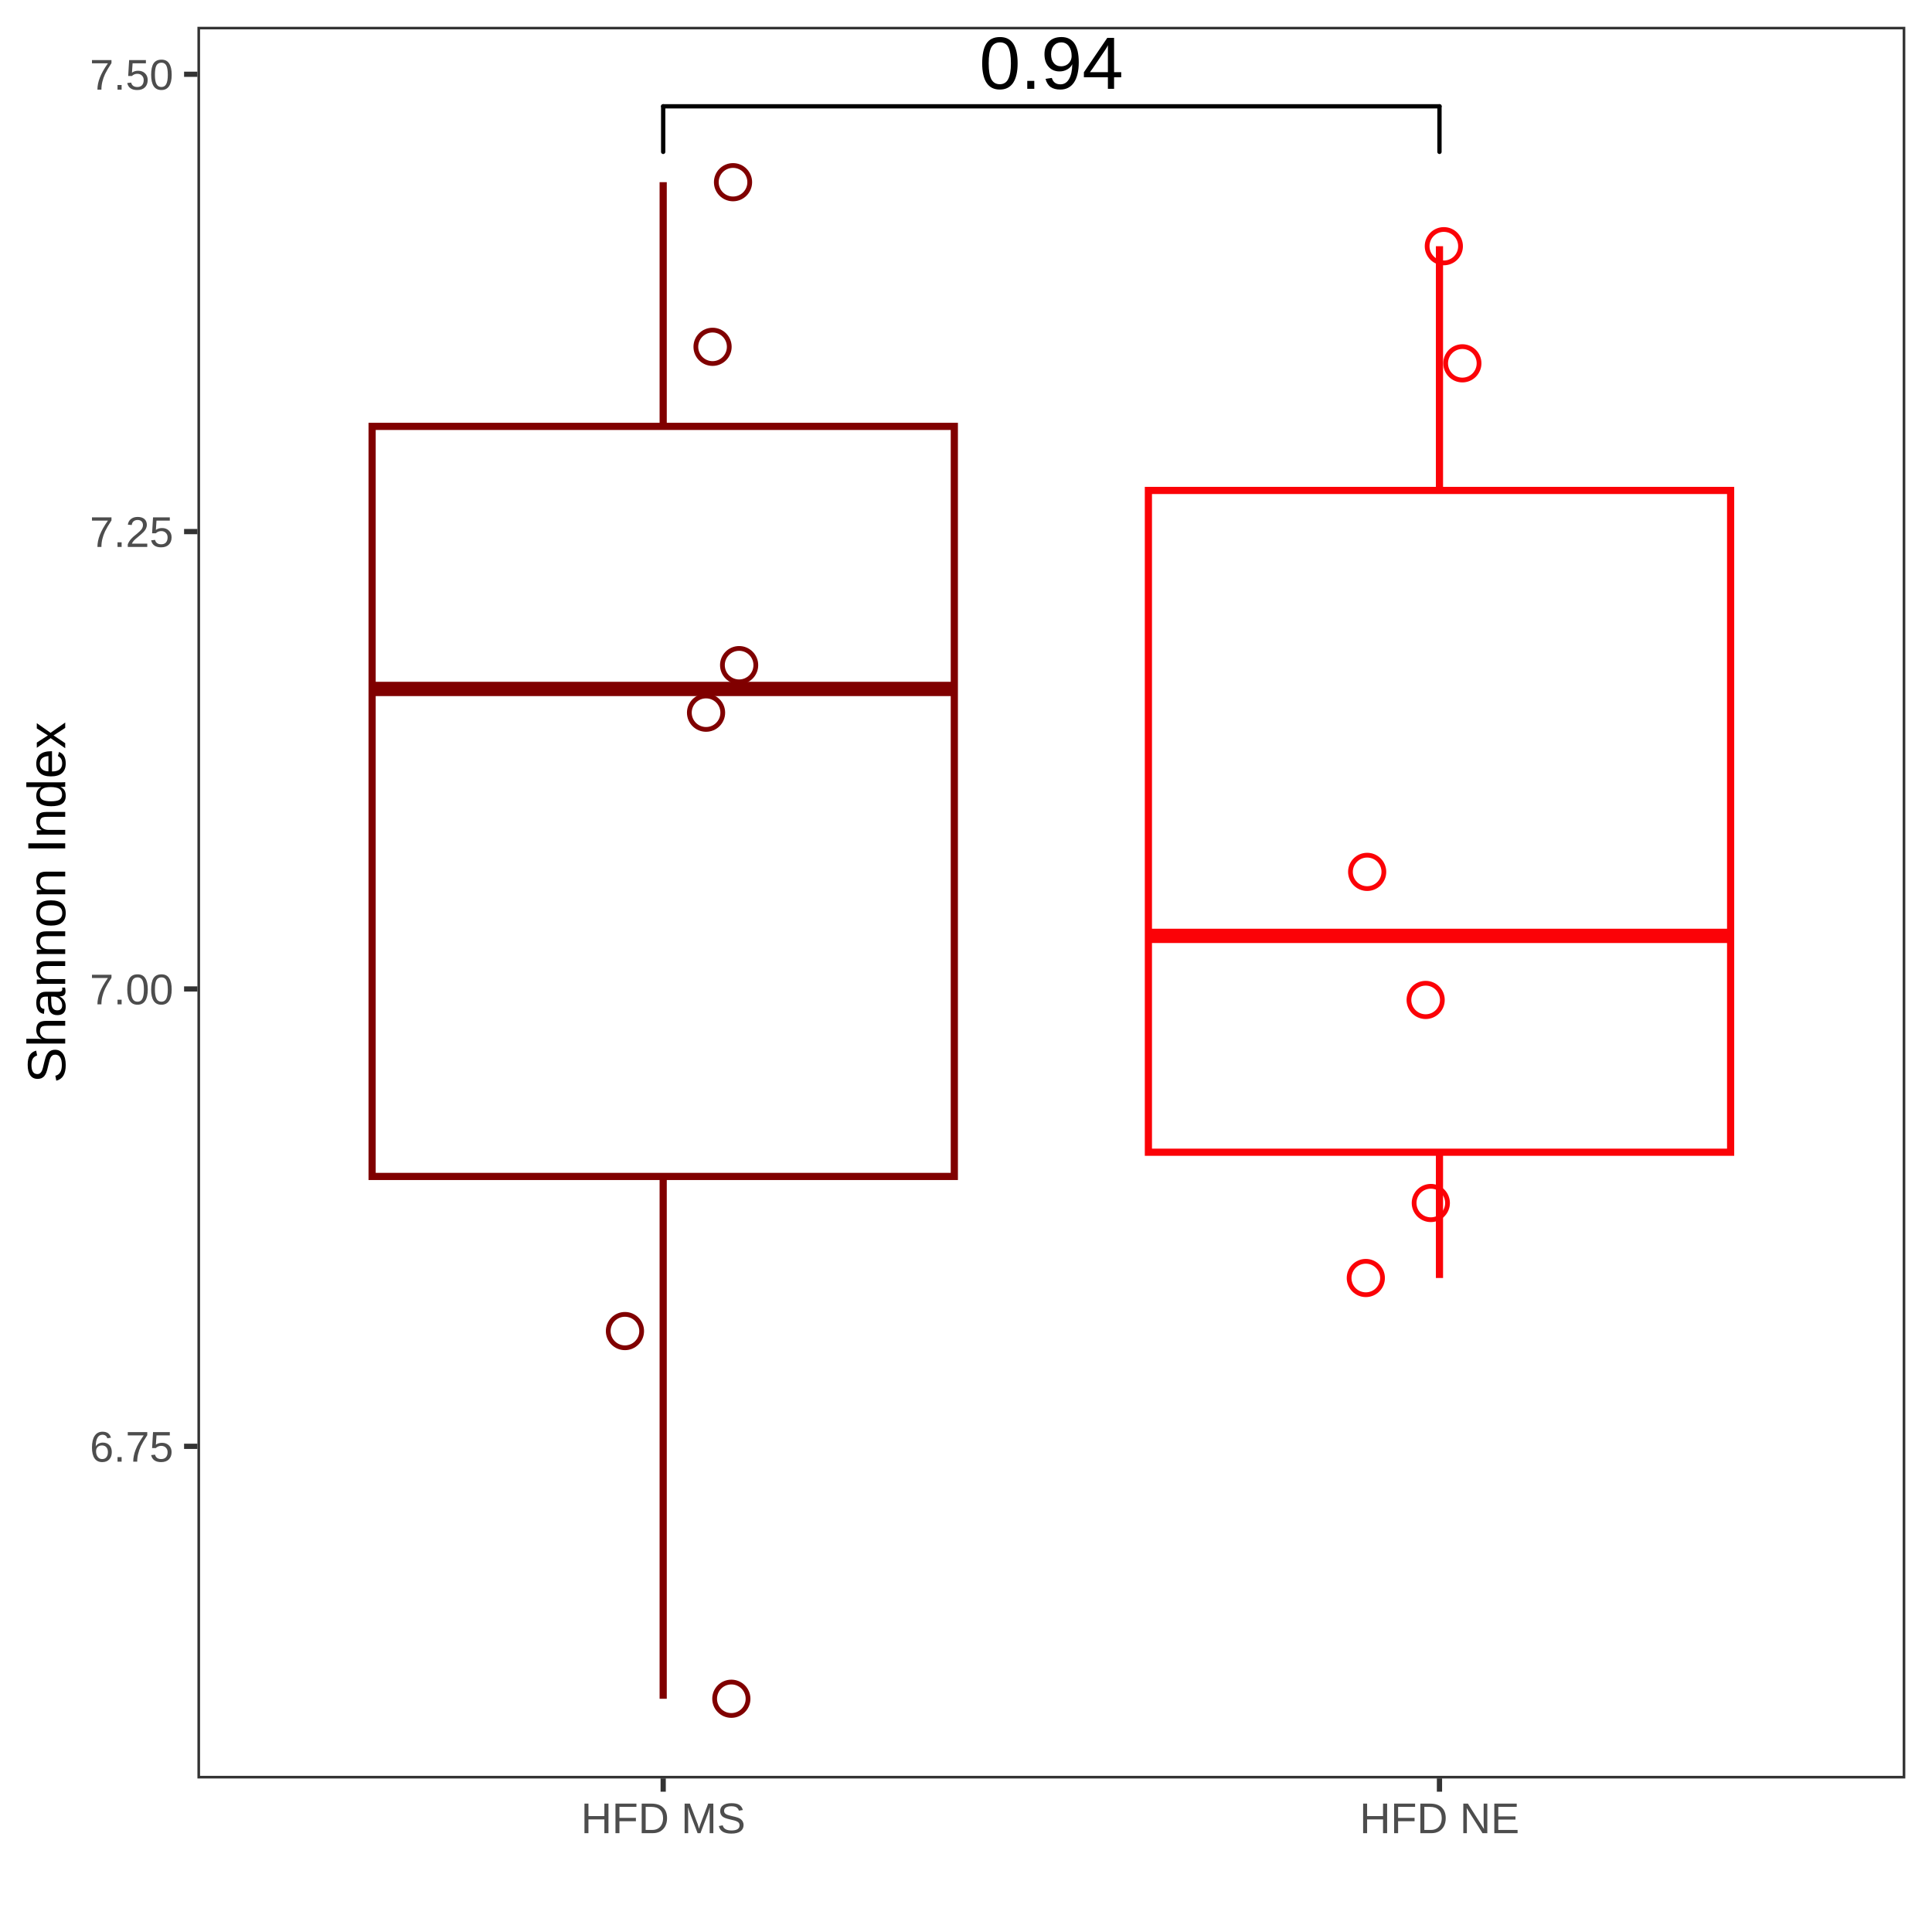
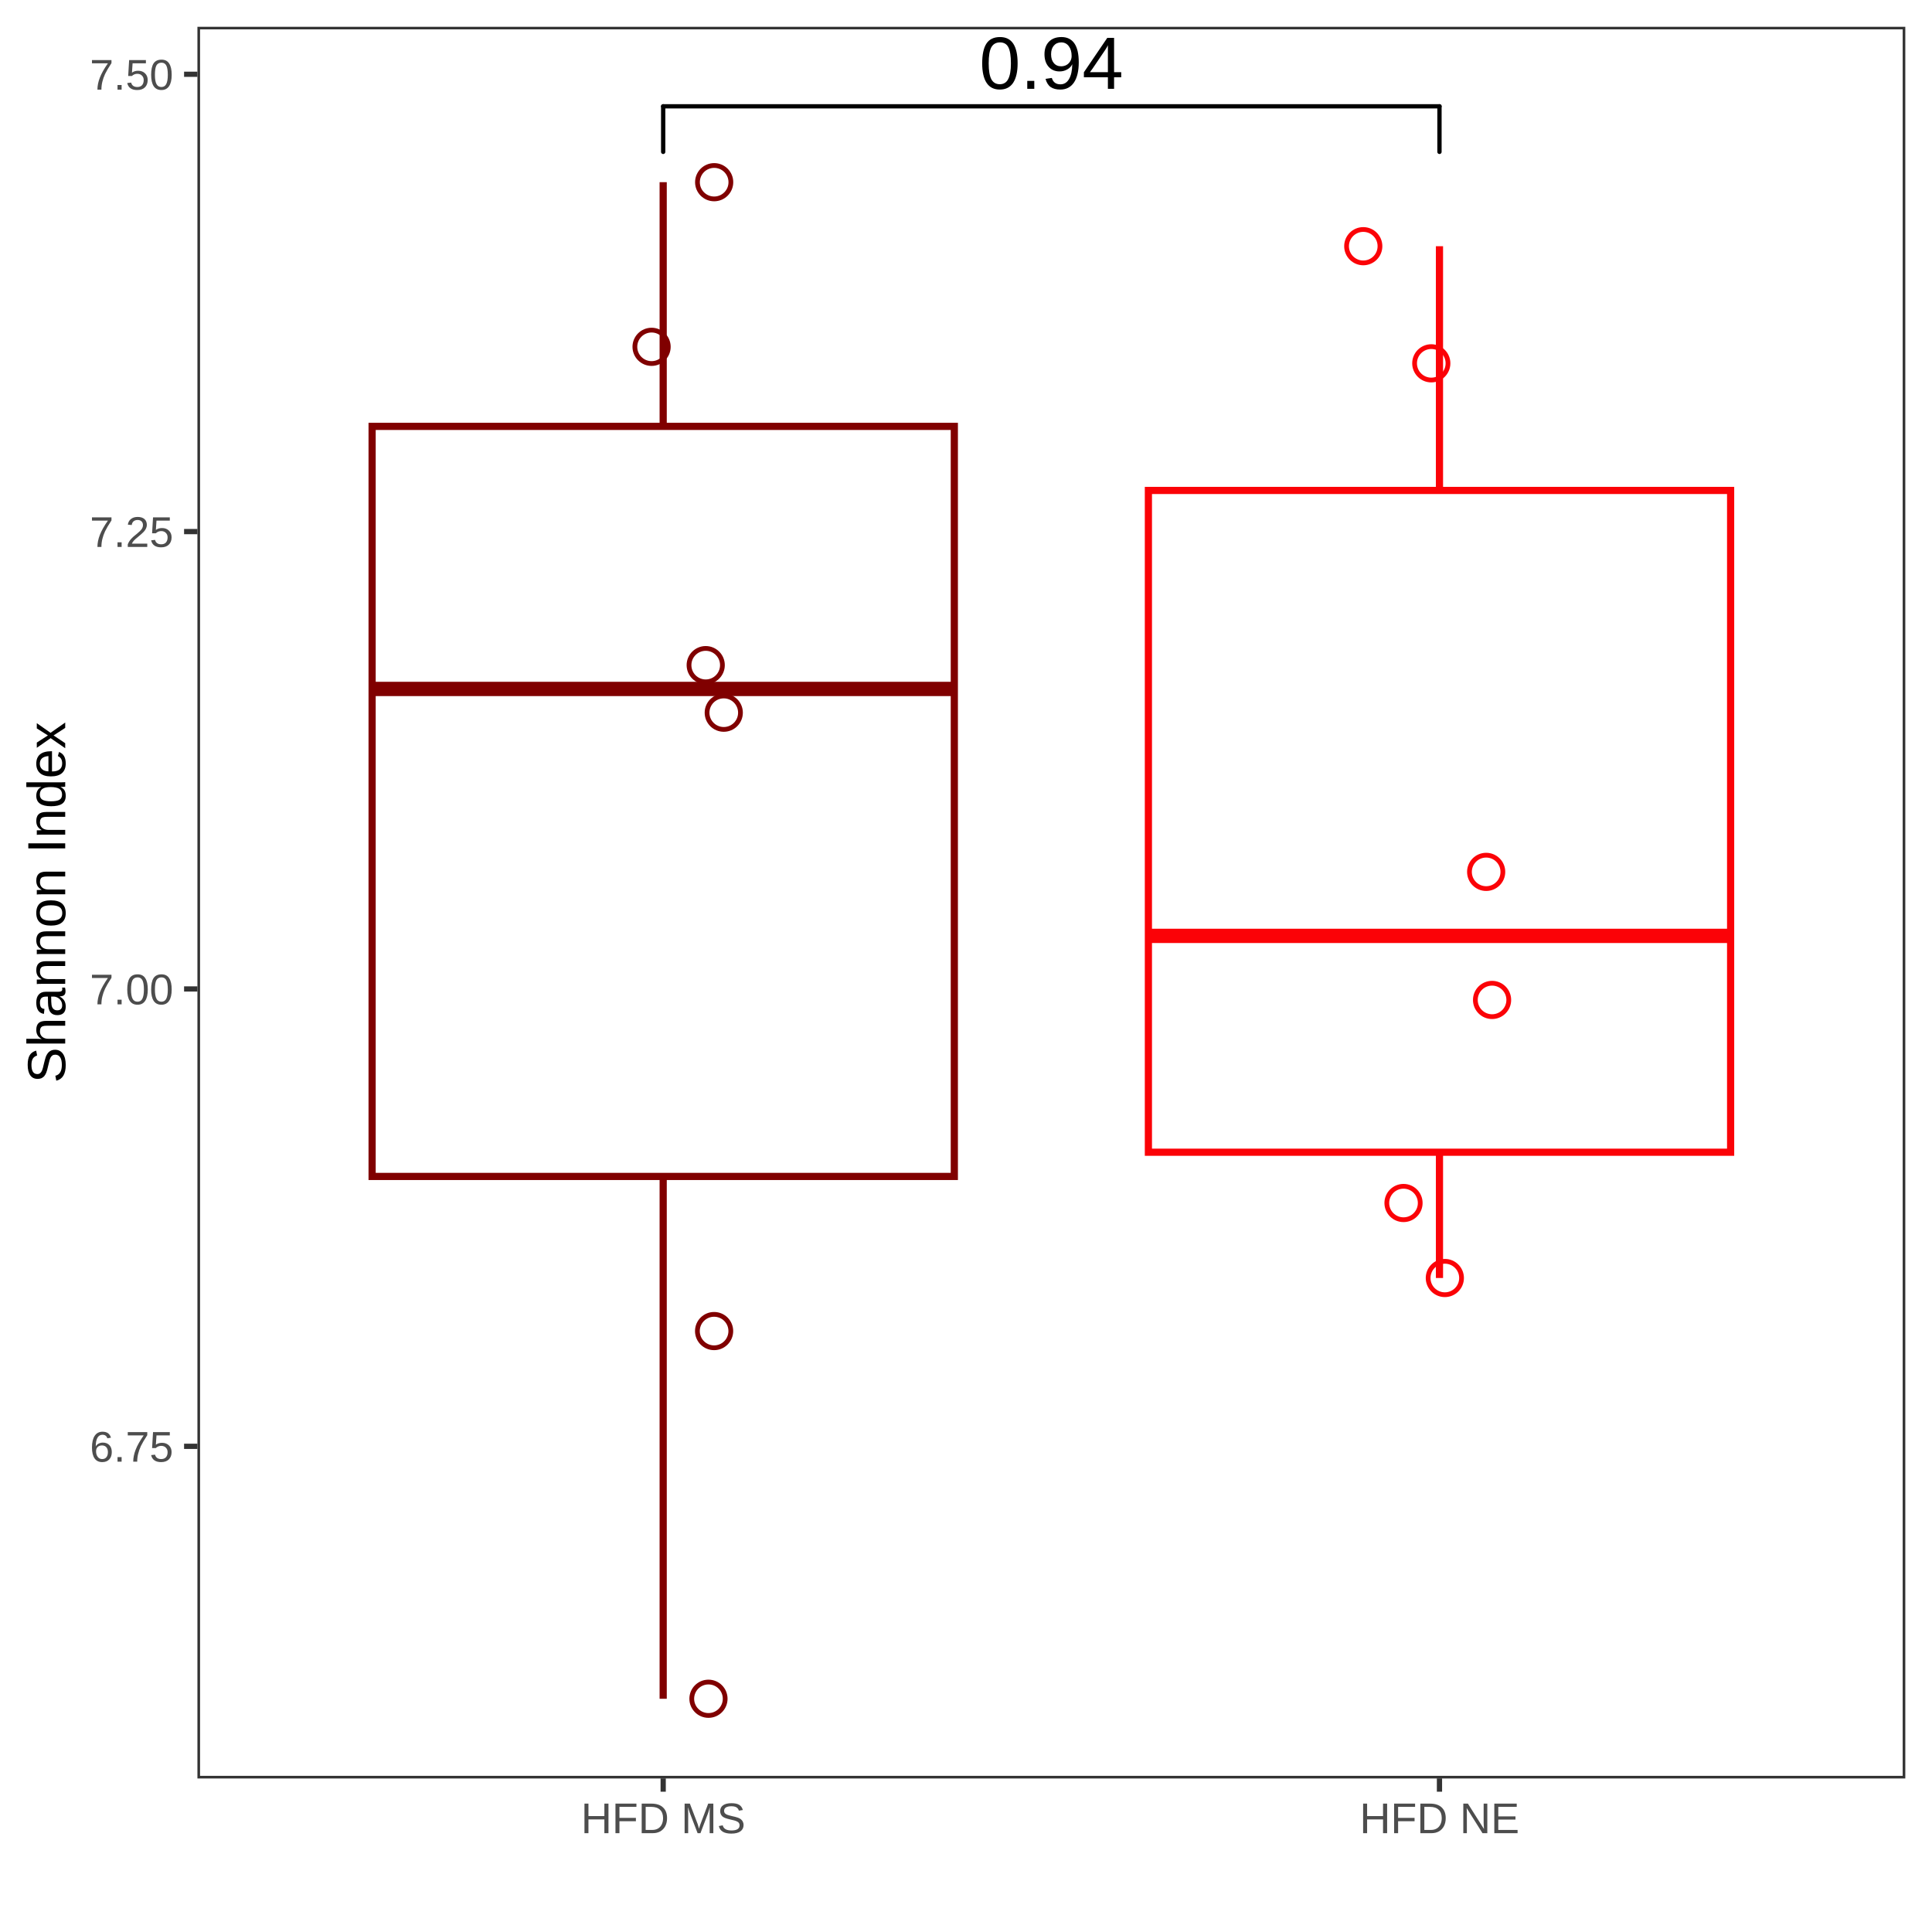
<svg xmlns="http://www.w3.org/2000/svg" class="svglite" width="288.00pt" height="288.00pt" viewBox="0 0 288.00 288.00">
  <defs>
    <style type="text/css">
    .svglite line, .svglite polyline, .svglite polygon, .svglite path, .svglite rect, .svglite circle {
      fill: none;
      stroke: #000000;
      stroke-linecap: round;
      stroke-linejoin: round;
      stroke-miterlimit: 10.00;
    }
    .svglite text {
      white-space: pre;
    }
  </style>
  </defs>
  <rect width="100%" height="100%" style="stroke: none; fill: #FFFFFF;" />
  <defs>
    <clipPath id="cpMC4wMHwyODguMDB8MC4wMHwyODguMDA=">
      <rect x="0.00" y="0.00" width="288.00" height="288.00" />
    </clipPath>
  </defs>
  <g clip-path="url(#cpMC4wMHwyODguMDB8MC4wMHwyODguMDA=)">
    <rect x="0.00" y="0.00" width="288.00" height="288.00" style="stroke-width: 0.78; stroke: #FFFFFF; fill: #FFFFFF;" />
  </g>
  <defs>
    <clipPath id="cpMjkuNDN8Mjg0LjAxfDMuOTl8MjY1LjEw">
      <rect x="29.43" y="3.99" width="254.59" height="261.12" />
    </clipPath>
  </defs>
  <g clip-path="url(#cpMjkuNDN8Mjg0LjAxfDMuOTl8MjY1LjEw)">
    <rect x="29.43" y="3.99" width="254.59" height="261.12" style="stroke-width: 0.78; stroke: none; fill: #FFFFFF;" />
    <line x1="98.86" y1="63.56" x2="98.86" y2="27.16" style="stroke-width: 1.07; stroke: #800000; stroke-linecap: butt;" />
    <line x1="98.86" y1="175.37" x2="98.86" y2="253.23" style="stroke-width: 1.07; stroke: #800000; stroke-linecap: butt;" />
    <polygon points="55.47,63.56 55.47,175.37 142.26,175.37 142.26,63.56 55.47,63.56 " style="stroke-width: 1.07; stroke: #800000; stroke-linecap: butt; stroke-linejoin: miter; fill: #FFFFFF;" />
    <line x1="55.47" y1="102.70" x2="142.26" y2="102.70" style="stroke-width: 2.13; stroke: #800000; stroke-linecap: butt; stroke-linejoin: miter;" />
    <line x1="214.58" y1="73.11" x2="214.58" y2="36.70" style="stroke-width: 1.07; stroke: #FB0207; stroke-linecap: butt;" />
    <line x1="214.58" y1="171.76" x2="214.58" y2="190.51" style="stroke-width: 1.07; stroke: #FB0207; stroke-linecap: butt;" />
    <polygon points="171.19,73.11 171.19,171.76 257.98,171.76 257.98,73.11 171.19,73.11 " style="stroke-width: 1.07; stroke: #FB0207; stroke-linecap: butt; stroke-linejoin: miter; fill: #FFFFFF;" />
    <line x1="171.19" y1="139.51" x2="257.98" y2="139.51" style="stroke-width: 2.13; stroke: #FB0207; stroke-linecap: butt; stroke-linejoin: miter;" />
-     <circle cx="106.22" cy="51.70" r="2.49" style="stroke-width: 0.71; stroke: #800000;" />
-     <circle cx="215.23" cy="36.70" r="2.49" style="stroke-width: 0.71; stroke: #FB0207;" />
-     <circle cx="110.18" cy="99.15" r="2.49" style="stroke-width: 0.71; stroke: #800000;" />
-     <circle cx="109.02" cy="253.23" r="2.49" style="stroke-width: 0.71; stroke: #800000;" />
-     <circle cx="109.27" cy="27.16" r="2.49" style="stroke-width: 0.71; stroke: #800000;" />
-     <circle cx="203.80" cy="129.97" r="2.49" style="stroke-width: 0.71; stroke: #FB0207;" />
-     <circle cx="203.60" cy="190.51" r="2.49" style="stroke-width: 0.71; stroke: #FB0207;" />
-     <circle cx="213.29" cy="179.33" r="2.49" style="stroke-width: 0.71; stroke: #FB0207;" />
-     <circle cx="217.99" cy="54.16" r="2.49" style="stroke-width: 0.71; stroke: #FB0207;" />
-     <circle cx="212.52" cy="149.06" r="2.49" style="stroke-width: 0.71; stroke: #FB0207;" />
-     <circle cx="93.16" cy="198.42" r="2.49" style="stroke-width: 0.71; stroke: #800000;" />
-     <circle cx="105.25" cy="106.24" r="2.49" style="stroke-width: 0.71; stroke: #800000;" />
+     <circle cx="97.13" cy="51.70" r="2.49" style="stroke-width: 0.71; stroke: #800000;" />
+     <circle cx="203.22" cy="36.70" r="2.49" style="stroke-width: 0.71; stroke: #FB0207;" />
+     <circle cx="105.20" cy="99.15" r="2.49" style="stroke-width: 0.71; stroke: #800000;" />
+     <circle cx="105.61" cy="253.23" r="2.49" style="stroke-width: 0.71; stroke: #800000;" />
+     <circle cx="106.46" cy="27.16" r="2.49" style="stroke-width: 0.71; stroke: #800000;" />
+     <circle cx="221.54" cy="129.97" r="2.49" style="stroke-width: 0.71; stroke: #FB0207;" />
+     <circle cx="215.38" cy="190.51" r="2.49" style="stroke-width: 0.71; stroke: #FB0207;" />
+     <circle cx="209.22" cy="179.33" r="2.49" style="stroke-width: 0.71; stroke: #FB0207;" />
+     <circle cx="213.36" cy="54.16" r="2.49" style="stroke-width: 0.71; stroke: #FB0207;" />
+     <circle cx="222.42" cy="149.06" r="2.49" style="stroke-width: 0.71; stroke: #FB0207;" />
+     <circle cx="106.45" cy="198.42" r="2.49" style="stroke-width: 0.71; stroke: #800000;" />
+     <circle cx="107.89" cy="106.24" r="2.49" style="stroke-width: 0.71; stroke: #800000;" />
    <text x="156.72" y="13.24" text-anchor="middle" style="font-size: 11.04px; font-family: &quot;Arial&quot;;" textLength="21.47px" lengthAdjust="spacingAndGlyphs">0.94</text>
    <line x1="98.86" y1="22.64" x2="98.86" y2="15.85" style="stroke-width: 0.64;" />
    <line x1="98.86" y1="15.85" x2="214.58" y2="15.85" style="stroke-width: 0.64;" />
    <line x1="214.58" y1="15.85" x2="214.58" y2="22.64" style="stroke-width: 0.64;" />
    <rect x="29.43" y="3.99" width="254.59" height="261.12" style="stroke-width: 0.78; stroke: #333333;" />
  </g>
  <g clip-path="url(#cpMC4wMHwyODguMDB8MC4wMHwyODguMDA=)">
    <text x="25.84" y="217.89" text-anchor="end" style="font-size: 6.40px;fill: #4D4D4D; font-family: &quot;Arial&quot;;" textLength="12.45px" lengthAdjust="spacingAndGlyphs">6.75</text>
    <text x="25.84" y="149.71" text-anchor="end" style="font-size: 6.40px;fill: #4D4D4D; font-family: &quot;Arial&quot;;" textLength="12.45px" lengthAdjust="spacingAndGlyphs">7.00</text>
    <text x="25.84" y="81.53" text-anchor="end" style="font-size: 6.40px;fill: #4D4D4D; font-family: &quot;Arial&quot;;" textLength="12.45px" lengthAdjust="spacingAndGlyphs">7.25</text>
    <text x="25.84" y="13.36" text-anchor="end" style="font-size: 6.40px;fill: #4D4D4D; font-family: &quot;Arial&quot;;" textLength="12.45px" lengthAdjust="spacingAndGlyphs">7.50</text>
    <polyline points="27.44,215.60 29.43,215.60 " style="stroke-width: 0.78; stroke: #333333; stroke-linecap: butt;" />
    <polyline points="27.44,147.42 29.43,147.42 " style="stroke-width: 0.78; stroke: #333333; stroke-linecap: butt;" />
    <polyline points="27.44,79.24 29.43,79.24 " style="stroke-width: 0.78; stroke: #333333; stroke-linecap: butt;" />
    <polyline points="27.44,11.07 29.43,11.07 " style="stroke-width: 0.78; stroke: #333333; stroke-linecap: butt;" />
    <polyline points="98.86,267.09 98.86,265.10 " style="stroke-width: 0.78; stroke: #333333; stroke-linecap: butt;" />
    <polyline points="214.58,267.09 214.58,265.10 " style="stroke-width: 0.78; stroke: #333333; stroke-linecap: butt;" />
    <text x="98.86" y="273.27" text-anchor="middle" style="font-size: 6.40px;fill: #4D4D4D; font-family: &quot;Arial&quot;;" textLength="24.50px" lengthAdjust="spacingAndGlyphs">HFD MS</text>
    <text x="214.58" y="273.27" text-anchor="middle" style="font-size: 6.40px;fill: #4D4D4D; font-family: &quot;Arial&quot;;" textLength="23.79px" lengthAdjust="spacingAndGlyphs">HFD NE</text>
    <text transform="translate(9.72,134.54) rotate(-90)" text-anchor="middle" style="font-size: 8.00px; font-family: &quot;Arial&quot;;" textLength="53.83px" lengthAdjust="spacingAndGlyphs">Shannon Index</text>
  </g>
</svg>
